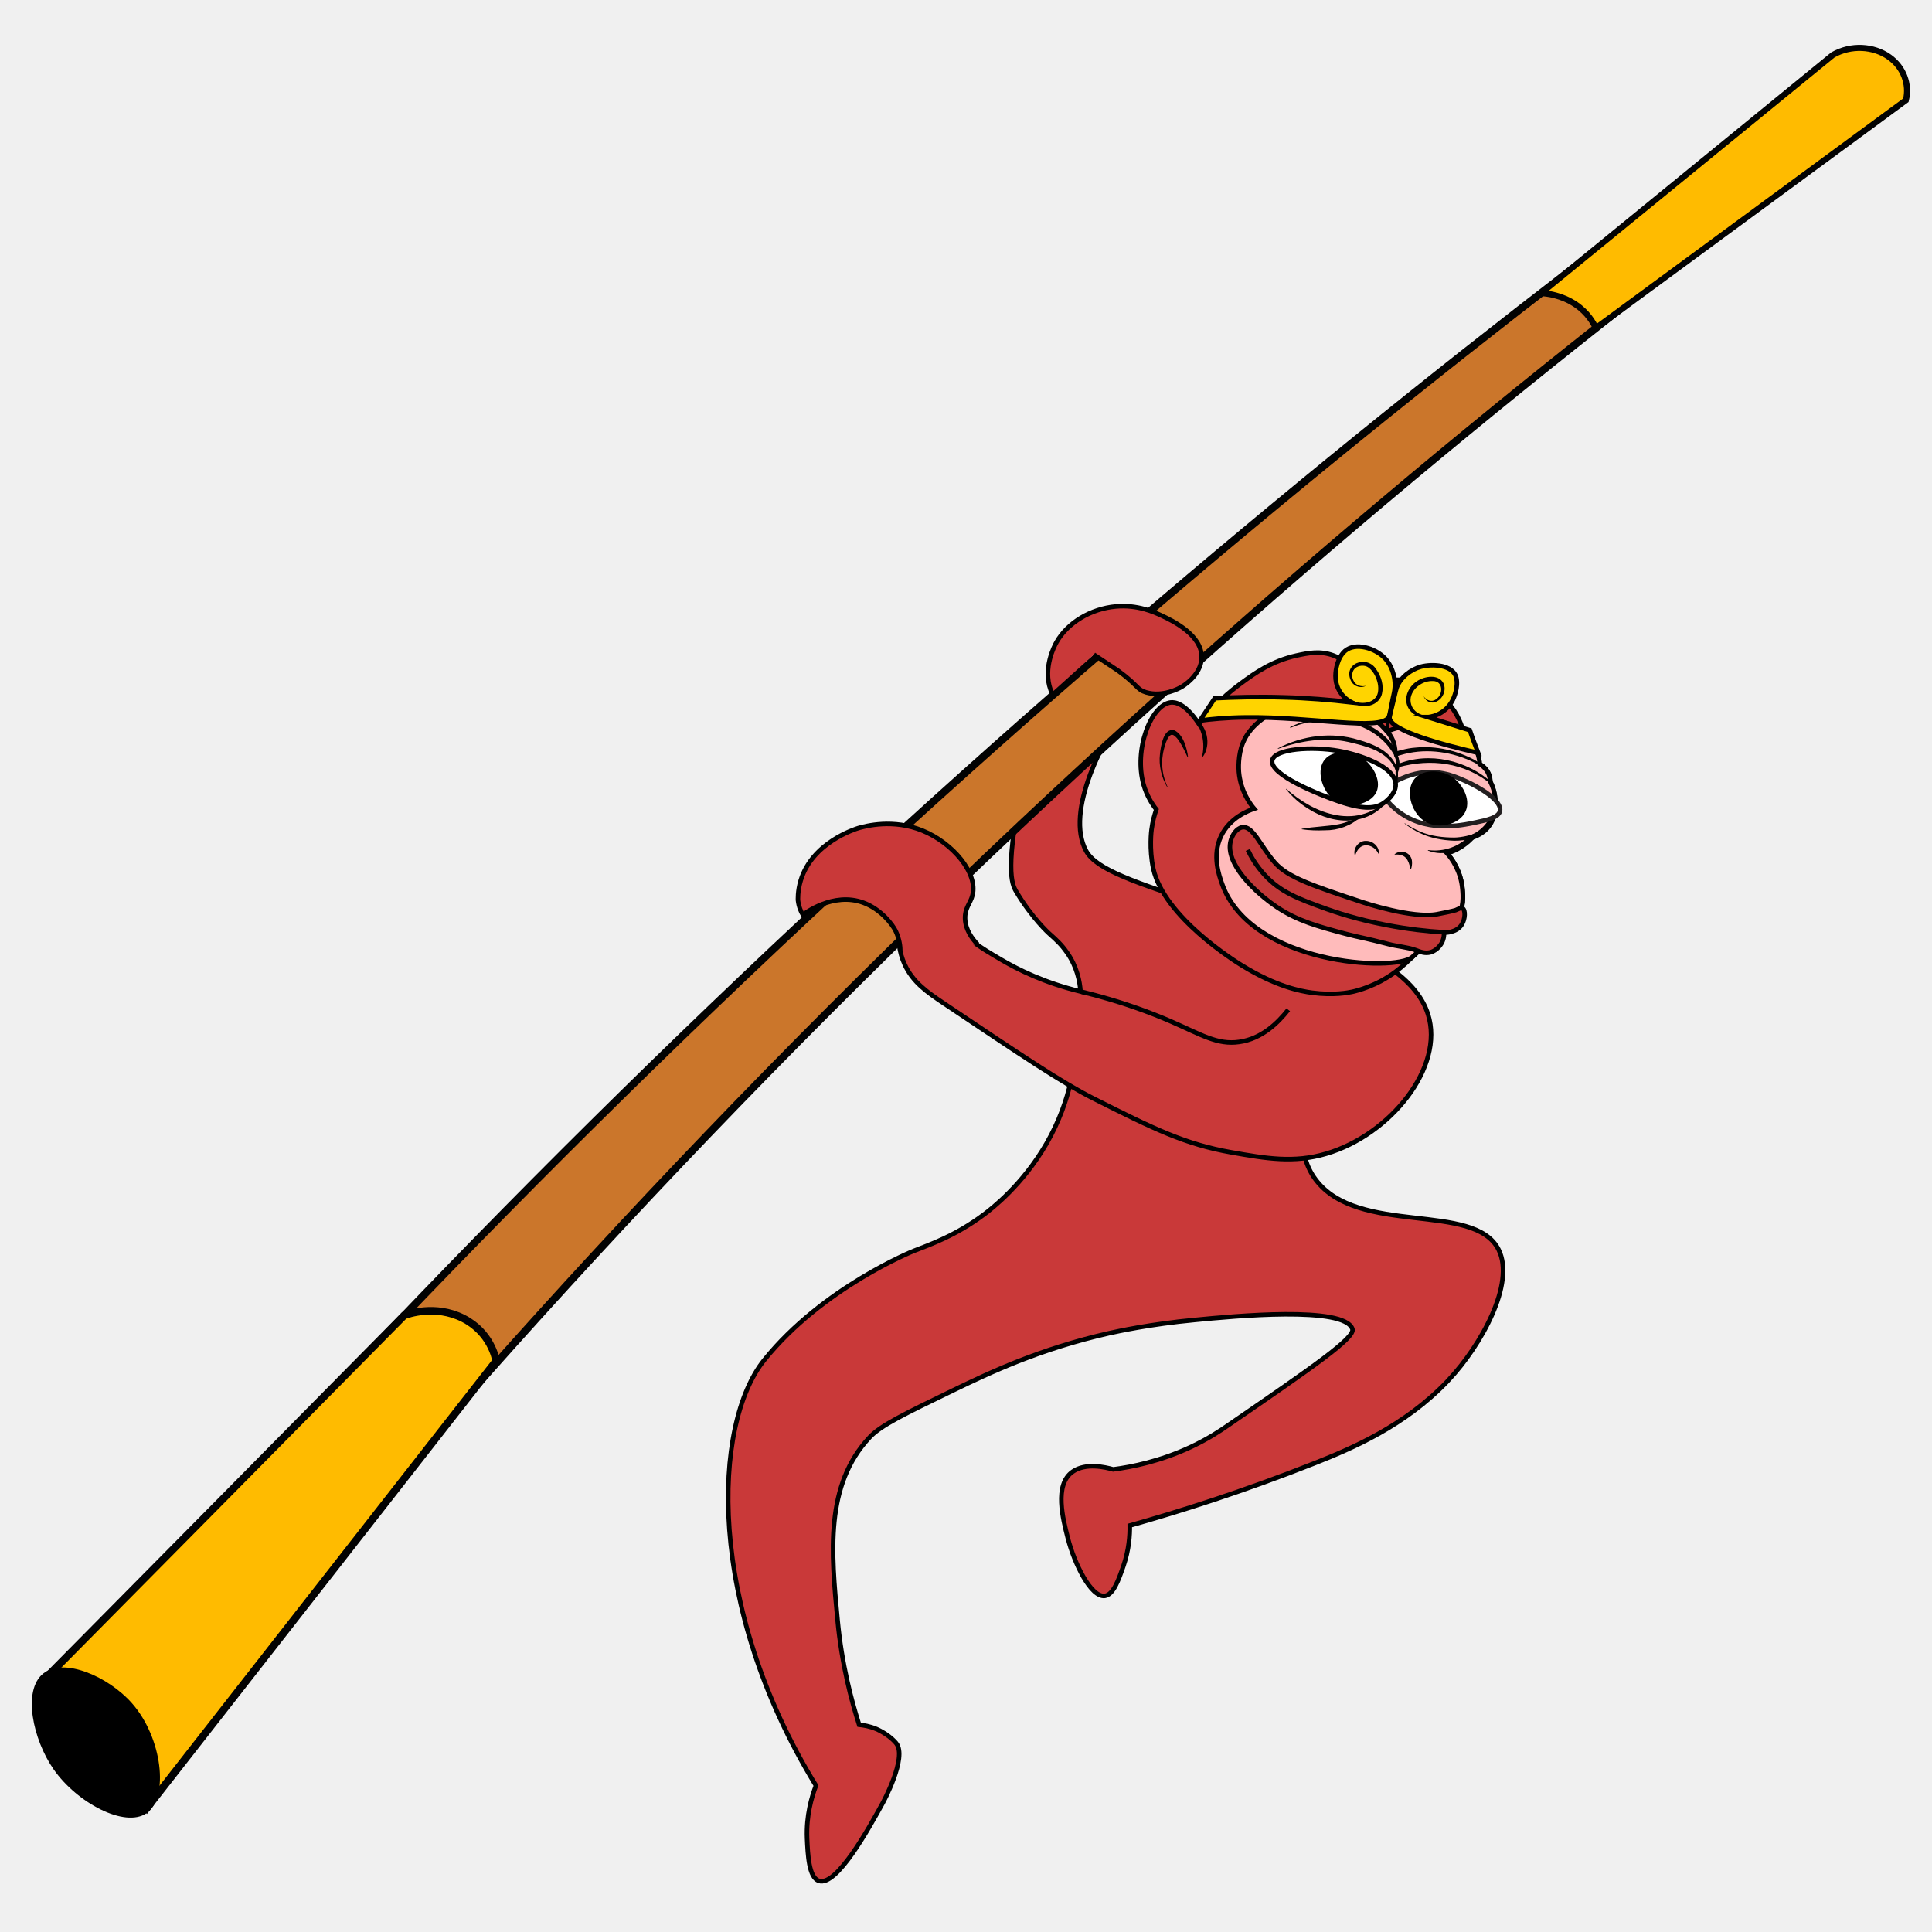
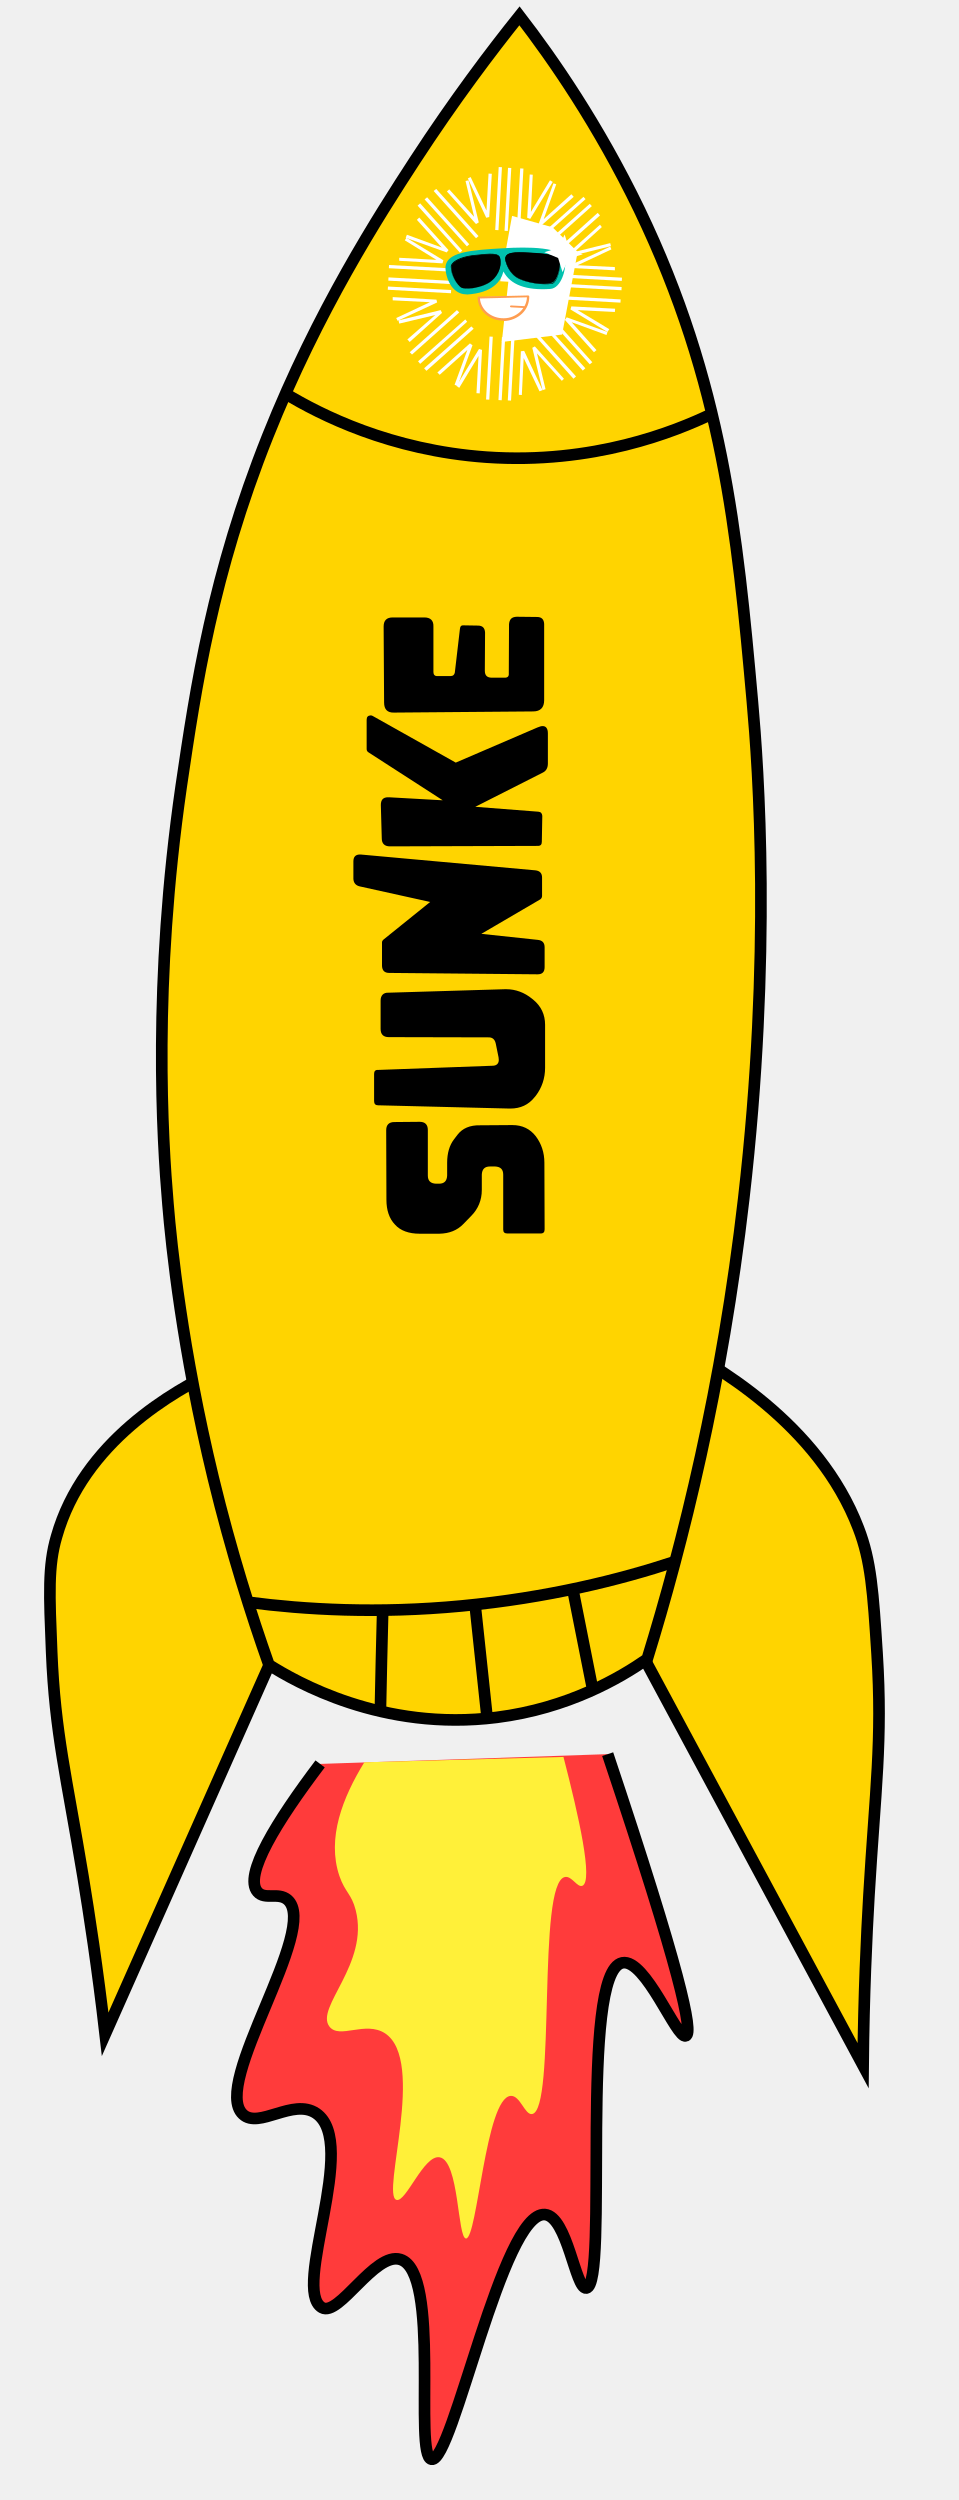
- <svg xmlns="http://www.w3.org/2000/svg" version="1.1" id="a" x="0px" y="0px" viewBox="0 0 1280 1280" style="enable-background:new 0 0 1280 1280;" xml:space="preserve">
+ <svg xmlns="http://www.w3.org/2000/svg" version="1.1" id="a" x="0px" y="0px" viewBox="0 0 411.9 1074.6" style="enable-background:new 0 0 411.9 1074.6;" xml:space="preserve">
  <style type="text/css">
- 	.st0{fill:#C93939;stroke:#000000;stroke-width:3;stroke-miterlimit:10;}
- 	.st1{fill:#CB762B;stroke:#020202;stroke-width:5;stroke-miterlimit:10;}
- 	.st2{fill:#FFBB00;stroke:#020202;stroke-width:5;stroke-miterlimit:10;}
- 	.st3{fill:#FFBB00;stroke:#020202;stroke-width:4;stroke-miterlimit:10;}
- 	.st4{fill:none;stroke:#000000;stroke-width:3;stroke-miterlimit:10;}
- 	.st5{fill:#ffbbbb;stroke:#000000;stroke-width:3;stroke-miterlimit:10;}
- 	.st6{fill:#FFFFFF;stroke:#231F20;stroke-width:3;stroke-miterlimit:10;}
- 	.st7{fill:#FFFFFF;stroke:#000000;stroke-width:3;stroke-miterlimit:10;}
- 	.st8{fill:#C13838;stroke:#000000;stroke-width:3;stroke-miterlimit:10;}
- 	.st9{fill:none;stroke:#020202;stroke-width:3;stroke-miterlimit:10;}
- 	.st10{fill:#020202;}
- 	.st11{fill:#FFD400;stroke:#000000;stroke-width:3;stroke-miterlimit:10;}
+ 	.st0{fill:#FFD400;stroke:#000000;stroke-width:5;stroke-miterlimit:10;}
+ 	.st1{fill:none;stroke:#000000;stroke-width:5;stroke-miterlimit:10;}
+ 	.st2{fill:#34A328;stroke:#000000;stroke-width:5;stroke-miterlimit:10;}
+ 	.st3{fill:#FF3B3B;stroke:#000000;stroke-width:5;stroke-miterlimit:10;}
+ 	.st4{fill:#FFF039;}
+ 	.st5{fill:#FFFFFF;}
+ 	.st6{fill-rule:evenodd;clip-rule:evenodd;fill:#FFFFFF;}
+ 	.st7{fill:#01C1AE;}
+ 	.st8{fill:#FE9D51;}
+ 	.st9{fill:#FE9A54;}
</style>
-   <path class="st0" d="M713.1,685.7c-0.2,15.6-3,42.7-19.7,71.8c-15.8,27.5-36.4,43.3-41.6,47.2c-19,14.2-36.1,20-46.5,24.1l0,0  c0,0-60.2,24.1-99,72.3c-34.3,42.7-38.6,162.9,34.3,281.9c-2.9,7.6-6.5,19.9-5.9,34.9c0.5,10.8,1.1,25.9,7.8,28.2  c11.8,4.1,33.4-35.3,42.3-51.5c0,0,16.5-30.2,9-39.6c-0.3-0.3-0.6-0.7-0.6-0.7c-5.2-5.8-12.6-8.8-12.6-8.8  c-4.5-1.9-8.6-2.5-11.4-2.8c-5-15.7-11.5-39.7-14.3-69.5c-4.2-44.4-8.5-89.3,21.3-121c7.4-7.9,23.4-15.6,55.2-31  c24.6-11.9,57.4-27.5,103.4-37.9c5.5-1.2,27-6,56.9-8.8c25.7-2.5,99-9.5,104.3,6c2,5.8-26.1,25.2-82.5,63.9  c-4.9,3.4-12.9,8.8-24.6,14.3c-20.4,9.5-39.1,13.2-51.4,14.8c-5.3-1.5-18.2-4.5-26.8,1.5c-12.6,8.7-6.3,31.8-3.3,43.8  c4.4,17.2,15.4,39.7,24.6,38.5c5.6-0.8,9-10.3,12.3-19.8c3.7-10.8,4.3-20.3,4.2-26.8c32-9,75.1-22.5,123-41.5  c23.9-9.5,59.1-24.3,87.5-54.1c0.3-0.3,0.5-0.6,0.9-1c21.4-22.8,44.1-63.7,33-86.1c-16-32.3-93.2-8.7-121.4-46.7  c-12.6-16.9-9.1-39.9-5.5-55.1" />
-   <path class="st0" d="M749.6,464.1c5.4-7,15.2-18.2,10.9-24.9c-4-6.3-18.7-5.9-27.7-3.9c-19.3,4.1-30.4,18.6-35.6,25.7  c-6,8-10.6,17.1-18.6,53.2c-13.3,60.7-8.2,71.6-5.5,76.2c10.6,17.9,21.9,28,21.9,28c5.2,4.6,8.3,7.5,12,12.8  c6.6,9.4,8.4,19.1,8.9,25.7c-24-5.8-41.3-14.5-52.1-20.8c-15.9-9.3-24.2-14.3-28.4-24.1c-6.8-15.9,5.4-25.7-2.7-37.9  c-6.5-9.8-21.2-12.9-30.6-12.8c-10.3,0.2-17.4,4.7-31.7,13.8c-12.8,8.1-22.9,14.7-22.4,23.6c0,0.8,0.4,6.5,4.9,9.3  c10.4,6.6,27.7-10.8,37.7-5.4c8.3,4.5,0.7,18.9,8.8,36.4c5.4,11.8,15,18.4,25.7,25.6c52.2,35,78.4,52.6,99,63  c40.3,20.3,61,30.5,91.9,35.9c22.7,4,41.2,7.2,62.5,0.9c42.7-12.5,78.7-57.4,67.6-92.4c-7.3-23.2-33.6-36.3-43.8-41.3  c-21.8-10.8-53.2-17.1-68.9-20.2c-7.3-1.5-19.1-5.6-32.3-9.8c-49.9-16.2-74.7-24.6-81.5-36.9C705.4,537.8,730.7,488.5,749.6,464.1  L749.6,464.1z" />
-   <path class="st1" d="M100.6,1176.2c-18.4-20.1-36.9-40.2-55.4-60.3C209.7,926,406.7,720.6,640.4,511.2  c198.2-177.6,392.6-330.9,575.1-462.4c12.7,6.6,25.5,13.2,38.2,19.8C1072.3,200.2,875.8,358.4,676,546.5  C442,766.8,252.5,982.1,100.6,1176.2L100.6,1176.2z" />
-   <path class="st2" d="M328.7,901.7c-77.1,98.7-154.2,197.4-231.3,296c-21.6-29.5-43.1-58.9-64.7-88.4  c78.4-79.2,156.8-158.5,235.1-237.8c2.1-0.8,20.4-7.5,39,1.9C324.9,882.6,328.3,899.5,328.7,901.7L328.7,901.7z" />
-   <path class="st3" d="M1251.8,37.9c9.3,6.7,13.5,17.8,10.9,28.5c-68.5,50.3-137,100.7-205.4,151c-1.5-3.2-5.2-10.1-13.3-15.6  c-9.4-6.4-19.2-7.4-23-7.6c64.5-52.6,128.9-105.2,193.3-157.8C1226.1,29.6,1241.3,30.3,1251.8,37.9z" />
-   <path d="M87.4,1128.4c-15.6-17.7-45.2-30.5-58.7-19.7c-14,11.1-6.9,43.8,6.8,63.5c15.6,22.4,47.3,39,61.6,29.1  C112.1,1190.8,107.6,1151.3,87.4,1128.4L87.4,1128.4z" />
-   <path class="st4" d="M716,656.9c26.1,6.3,46.2,13.9,60.2,20c19.7,8.6,30.4,15.5,44.8,13.4c15.1-2.1,25.8-12.8,32.5-21.3" />
-   <path class="st0" d="M596.5,630.3c0-3.1-0.5-8-3.1-13.5c-2-4.1-9.5-14.3-21.3-18.7c-20.2-7.5-39.3,7.4-40.2,8  c-1.2-2-2.7-5.3-3.2-9.6c0,0-0.4-6,1.8-13.2c7.6-25.1,36-34,38.3-34.7c4.9-1.4,23-6.2,42.4,1.7c20,8.2,36.8,28.1,33.1,42.8  c-1.4,5.5-5.2,8.5-4.9,15.7c0.3,7.3,4.7,13.2,8.3,16.9" />
-   <path class="st0" d="M696.8,458.8c-0.2-0.4-0.5-1.1-0.8-1.9c-5.1-14.3,2.5-28.9,4-31.5c7.4-13,22.8-22.1,39.2-23.6  c14.5-1.3,25.4,3.7,30.7,6.2c6.6,3.1,26.9,12.8,26.2,28c-0.5,11.5-12.5,18.7-13.5,19.2c-1.2,0.7-12.1,6.8-23.3,3.5  c-6.3-1.9-4.9-4.4-18.6-14.4c-5.3-3.5-10.7-7.1-16-10.6" />
-   <path class="st0" d="M794.3,479.6c-9.3-14-16-14.5-18.7-14.2c-13,1.5-24.6,31.2-17.9,54.6c2.1,7.2,5.5,12.6,8.4,16.3  c-1.1,3.2-2.5,7.8-3.2,13.5c0,0-1.7,12.5,1.2,25.8c7.1,31.9,54.2,61.3,58.8,64.1c22.8,14,38.9,17,46.4,18  c14.4,1.9,24.1-0.1,26.5-0.6c3.2-0.7,15.9-3.7,28.8-13.3c4.6-3.5,8.4-7.1,12.9-11.4c8.5-8.2,8.8-9.9,14.6-14.5  c8.1-6.4,10.4-5.3,13.5-10c4.4-6.5,3.8-14.3,3.4-18.7c-1-11.9-7-20.2-10.2-23.8c2.4-1,5.3-2.4,8.4-4.4c3-2,5.4-4,7.3-5.8  c2.1-0.6,9.3-2.8,13.4-10c2.9-5,2.8-9.9,2.8-13.1c0-6.5-2-11.5-3.3-14.1c0-1.2-0.1-3.5-1.3-5.9c-1.8-3.6-4.7-5.2-5.8-5.7  c-0.1-2-0.4-5.1-1.9-8.5c-2.4-5.4-6.2-8.4-8-9.6c-0.9-4.4-3-12.5-9.2-20.5c-2.2-2.8-11.8-14.5-28.6-17c-10.2-1.5-18.5,1.1-22.5,2.7  c-2.4-2.3-5.8-5.4-10.3-8.9c-5.7-4.3-10.7-8.2-16.3-10.3c-8.8-3.3-16.7-1.7-24.5,0c-16.4,3.6-27.7,11.7-36.8,18.4  C814.8,458.1,804.5,466.8,794.3,479.6L794.3,479.6z" />
-   <path class="st5" d="M952,617.8c1.6-1.5,2.8-2.5,4.7-3.8c4.1-2.7,6.6-2.9,8.8-6.2c4.4-6.5,3.8-14.3,3.4-18.7  c-1-11.9-7-20.2-10.2-23.8c2.5-0.7,6-2,9.7-4.4c3.5-2.3,6.1-4.8,7.8-6.8c1.9-0.9,8.9-4.4,12.5-12.8c5-11.6-0.7-22.3-1.4-23.5  c0-1.2-0.3-3-1-4.8c-1.7-4.1-4.8-6.1-6-6.8c-0.1-2.1-0.5-5.2-1.9-8.5c-6.8-15.5-29.5-17.1-33.9-17.4c-5.3-0.4-14.5-0.2-25.6,4.3  c-3.8-4.5-9.9-10.5-18.8-14.7c-27.6-13-66.8-1.2-76.5,21.9c-3.6,8.6-2.9,18.1-2.8,19.6c1.1,12.7,7.4,21.2,10.1,24.4  c-3.9,1.3-16.1,5.9-21.9,18.1c-6.1,12.8-1.4,26,0.7,31.8c19,53.6,114.6,58.2,125.8,48.5c5.2-4.5,10.1-9.5,10.1-9.5  c0.6-0.7,1.5-1.6,2.7-2.8C950.6,619.3,951.1,618.7,952,617.8L952,617.8z" />
-   <path class="st6" d="M934.7,513.5c16.3-4.9,28.8,0.6,36.3,4c8.9,3.9,24.7,13.2,22.7,20.1c-1.2,4.1-8.4,5.7-16.1,7.3  c-9.9,2.1-33.9,7.2-52.8-8.6c-4.8-4-8-8.3-10.2-11.6C918.6,521.2,925.5,516.2,934.7,513.5L934.7,513.5z" />
-   <path class="st7" d="M924.7,519.6c-0.4-11.9-24.1-19.7-37.8-22.1c-17.5-3.1-42.3-1.6-44,6.2c-2.1,9.6,31.6,23,44.6,27.4  c16.4,5.5,24,4.6,29.4,0.8C917.6,531.5,924.9,526.3,924.7,519.6L924.7,519.6z" />
-   <path d="M911.9,524.8c-3.9,8.3-18.7,11.4-27.5,5.6c-7.8-5.2-12.4-18.5-7.5-26.1c4.8-7.5,17.1-7.1,24.3-3  C909,505.7,915.6,516.9,911.9,524.8L911.9,524.8z" />
-   <path d="M971,537.5c-4,8.9-17.6,11.9-26.2,7.2c-9.1-5-13.8-19.3-8.5-27.5c5-7.7,17.7-7.6,25.3-2.8  C968.5,518.7,974.7,529.2,971,537.5z" />
-   <path class="st8" d="M823,548.1c7.1-1.2,11.9,12.3,21.5,23.3c8.6,9.9,25.4,15.5,59,26.6c0,0,32.3,10.7,48.5,7.7  c10.9-2.1,12.4-2.7,12.4-2.7c2.1-0.9,3.5-1.8,4.6-1.2c2,1.2,1.8,7-0.5,10.7c-3.4,5.5-11,5.4-11.8,5.4c0.1,1.2,0,3.9-1.5,6.8  c-0.2,0.3-2.6,4.8-7.4,6.2c-3.6,1-6.6-0.2-9.8-1.4c-5.8-2.1-12.1-2.4-18.1-4c-15.7-4.1-19.2-4.4-28.3-6.8  c-18.3-4.9-31.8-8.5-45.6-17.7c-13.9-9.3-34.8-28.8-30.6-44C816.4,553.2,819.2,548.8,823,548.1L823,548.1z" />
-   <path class="st9" d="M826.7,563.1c2,4.2,5.4,10.3,11,16.4c10.6,11.6,22.4,16,41.7,22.9c5.1,1.8,19,6.6,38.8,10.4  c14.9,2.9,27.7,4.2,37.5,4.8" />
-   <path class="st10" d="M846.6,495.8c16.2-8.5,35.7-11.1,53.3-5.7c9.8,2.8,20.8,7.2,25.1,17.2c1.7,4,1.5,8.5,0.1,12.3l-0.3-0.1  c0.8-3.8,0.6-8-1.2-11.5c-5.8-10.8-19.1-13.8-30.2-16.4c-15.5-3.4-31.9-0.8-46.7,4.5L846.6,495.8L846.6,495.8L846.6,495.8z" />
-   <path class="st10" d="M854.6,481.8c15-7.6,33.4-8.7,49.1-2.6c9.7,3.8,18,11.2,22.9,20.4l-3.2-1.3l5-1.4l-0.5,0.2  c0.2-0.1,0.4-0.2,0.7-0.2c3-0.8,6.2-1.4,9.3-1.6c13.5-1.4,28.1,2.1,39.6,8.5c3.2,2,6.1,4.3,8.8,6.8c0.3,1.2,0.6,2.4,0.8,3.7l0.8,3.5  l-0.3,0.1l-2.1-6.9c-2.4-1.9-5.7-4.2-8.8-5.8c-14.1-7-30.7-9.5-46-5.7c-1,0.2-5.2,1.5-6.2,1.8l-0.2,0.1l-0.1-0.2  c-9.8-18.4-30.4-25.4-50.2-23.6c-6.5,0.5-13,2.1-19,4.6L854.6,481.8L854.6,481.8L854.6,481.8z" />
-   <path class="st10" d="M920.7,528.8c-12.7,18.5-36.4,18.4-54,7c-5.6-3.5-10.6-7.8-14.7-13l0.2-0.2c4.7,4.3,10,8,15.6,11.1  c11.1,6,24.5,9.4,36.8,5.2c6.1-2,11.5-5.7,15.9-10.3L920.7,528.8L920.7,528.8L920.7,528.8z" />
-   <path class="st10" d="M907.8,474.1c4.9,2.6,9.3,6,13,10.3c3.8,4.3,5.4,10.4,5.1,16l-0.1-0.5c1.7,3.7,1.9,8,0.4,11.7l0-0.3  c0,3.1-0.5,6.3-1.4,9.2c-0.9,3-2.3,5.8-4.1,8.3l-0.2-0.2c3-5.2,4.5-11.3,4.1-17.3c1-3.5,0.9-7.3-0.9-10.4l-0.1-0.2v-0.3  c0.2-8-5-14.6-10.3-20.2c-1.8-2-3.7-3.9-5.6-5.9L907.8,474.1L907.8,474.1L907.8,474.1z" />
-   <path class="st10" d="M862.5,549.1c8.4-1.5,16.6-1.5,24.8-3.1c4.9-1.1,9.2-2.9,14-5l0.2,0.2c-6.4,5.9-15,9-23.7,8.9  c-5.1,0.2-10.3,0.1-15.4-0.7L862.5,549.1L862.5,549.1L862.5,549.1z" />
-   <path class="st10" d="M930.8,545.5c3.3,2.1,6.7,4,10.2,5.5c7.1,3,15,3.9,22.5,3.9c5.3-0.1,10.7-1.6,15.7-3.1l-3.1,3.6  c-7.1,8.5-19.7,12.3-30.1,8.1l0.1-0.3c2.7,0.3,5.3,0.4,7.8,0.1c5.1-0.5,10-2.3,14.2-5.1c2.1-1.3,4.1-3,5.9-4.8l1.4,2.3  c-3.9,0.8-7.9,1.3-11.9,1.3c-8-0.3-15.9-1.7-23-5.2c-3.6-1.7-6.9-3.8-10-6.2L930.8,545.5L930.8,545.5L930.8,545.5z" />
-   <path class="st10" d="M905.4,448.8c12.6,7,17,23,14.5,36.4l-0.2-0.6c1.7,2.1,3,4.6,3.8,7.1c0.8,2.6,1.1,5.2,0.9,7.9H924  c-0.1-2.6-0.6-5.2-1.5-7.5c-1-2.5-2.5-4.7-4.3-6.6l0-0.4c1.3-9.9-2-19.6-7.1-27.9c-1.7-2.8-3.7-5.4-6-8L905.4,448.8L905.4,448.8  L905.4,448.8z" />
-   <path class="st10" d="M924.6,496c1.3,3.6,2.1,7.4,2.7,11.2l-1.4-0.9c20.8-8.6,46.2-2.6,62.6,12.3l5.4,16.8l-0.3,0.1l-6.2-16.5  l0.2,0.3c-17.6-14.1-39.6-16.9-61-11l-1.3,0.4l-0.1-1.2c0-1.7-0.2-4-0.3-5.7c-0.1-1.9-0.4-3.8-0.6-5.7L924.6,496L924.6,496  L924.6,496z" />
-   <path d="M773.3,521.5c-3.8-6.5-5.7-14.4-4.8-21.9c0.5-4.9,2.3-17.9,9.6-15.7c5.8,2.7,8.3,11.8,9,17.6l-0.3,0.1  c-1.6-3.4-3.1-6.7-5.1-9.8c-1.1-1.8-2.6-3.9-4.4-4.8c-3.9-1.9-6.5,10.2-6.9,12.9c-1.2,7.3,0,14.8,3.2,21.6L773.3,521.5L773.3,521.5  L773.3,521.5z" />
-   <path d="M790.1,475.1c9.7,4.3,13,18.6,6.4,26.8l-0.3-0.1c2.6-9.2,0.2-19.5-6.3-26.5L790.1,475.1L790.1,475.1L790.1,475.1z" />
-   <path class="st10" d="M897.6,566.7c-1.4-4.5,2.5-9.7,7.3-9.6c4.7-0.1,9,3.8,8.6,8.4l-0.3,0.1c-2-4.8-8.8-7.8-12.8-3.5  c-1.2,1.3-2,2.9-2.5,4.6L897.6,566.7L897.6,566.7L897.6,566.7z" />
-   <path class="st10" d="M934.5,575.8c-1.4-6.3-3.2-10.1-10.4-9.6l-0.2-0.2c4.5-3.7,11.3-1.1,11.6,4.9c0.1,1.7-0.1,3.4-0.7,5  L934.5,575.8L934.5,575.8L934.5,575.8z" />
-   <path class="st11" d="M795,477.4c6.9-0.9,17.5-2,30.4-2.1c44.2-0.5,88.8,9.1,94.6,0c0.6-1,1.3-5.1,2.8-12.6c0.7-3.1,1-4.6,1.1-5.3  c1-6.2-0.7-16.4-7.7-22.6c-7-6.2-20.2-9.6-26.4-2.2c-4.8,5.6-5,14.1-5,15.2c0,12.5,10.2,17.3,10.6,17.5c-14-1.6-29.2-2.9-45.6-3.3  c-16-0.5-31.1-0.1-45,0.6C801.6,467.5,798.3,472.5,795,477.4L795,477.4z" />
-   <path d="M888.6,459.5c2.7,2.2,5.7,4.1,8.8,5.2c5.7,2.2,14.1,0.9,15.5-5.9c1.1-5.7-1.7-13.4-6.6-16.8c-2.4-1.5-6.1-1.2-8.3,0.6  c-2.3,1.8-2.8,5.5-1.3,8.3c1.4,3.1,5.1,4.4,8.4,3.4c-3.2,1.8-7.7,0.7-9.7-2.6c-6.5-11.7,10.1-18.5,16.5-8.1c3.2,4.5,5,10.4,3.7,16  c-1.4,6.1-7.8,9-13.6,8.1C896.7,466.8,892,463.5,888.6,459.5L888.6,459.5L888.6,459.5z" />
-   <path class="st11" d="M979.3,498.8c-22.2-5.1-59.1-14.7-58.7-23.5c0-0.5,0.9-4.1,2.6-11.2c1.2-5.3,1.9-7.9,2.2-8.7  c2.5-6.6,9.2-11.8,16-13.7c7.9-2.1,21.3-1.2,23.4,7.2c1.6,6.5-1.8,13.8-2.3,14.8c-5.5,10.8-16.2,11.4-16.6,11.4  c9.3,2.9,18.6,5.8,27.9,8.7C975.5,488.9,977.4,493.8,979.3,498.8L979.3,498.8z" />
-   <path d="M952.8,473.9c-6.2,2.6-14.8,2.3-19-3.7c-4.7-6.5-1.1-15.1,5.1-19c5-3.3,14.3-4.8,17.5,1.6c1.9,4.4-0.3,9.8-4.5,11.9  c-3.5,1.9-7.3,0.1-8.7-3.4c1.8,2.7,5.3,4.1,8,2.1c5.1-3.1,5.2-12.3-2-12.2c-5.9-0.2-12.1,3.7-14.1,9.3c-1.6,4.2,0.1,9.2,3.9,11.6  C943,474.8,948.1,474.9,952.8,473.9L952.8,473.9L952.8,473.9z" />
+   <g>
+     <path class="st0" d="M45.2,874.4c-3.3-28.6-6.9-51.8-9.5-67.7c-7-42.5-12.1-61.8-13.5-96.7c-1-24.5-1.6-36.9,2.1-49.5   c11.5-40.7,50.3-62.7,69.6-71.8c7.3,42.3,14.5,84.6,21.8,127C92.2,768.5,68.7,821.4,45.2,874.4z" />
+     <path class="st0" d="M371,887.9c0.3-30.8,1.5-55.8,2.5-73c2.7-45.7,5.9-66.4,3.5-104.1c-1.7-26.6-2.6-39.9-8-53.9   c-17.1-44.8-61.8-70.7-83.8-81.7c-3,45.5-5.9,91-8.9,136.5C307.8,770.4,339.4,829.1,371,887.9z" />
+     <path class="st0" d="M115.6,715.6c-7.6-21.5-16.2-48.5-23.9-80.2c-13.4-55.4-18-99.6-19.5-117.8c-2.4-28-6.6-94.6,5.7-179.7   c6.3-42.8,13.5-91.1,37.2-150.5c21.6-54.1,47.8-94.7,63.2-118.4c17-26.1,32.9-47.1,45-62.2c14.4,18.7,33.8,46.7,51.5,83.3   c35.8,74.4,42.1,138.6,48.6,211.4c2.6,28.8,8.4,108.8-3.7,213.6c-9.3,81-26.2,148.4-41.5,198c-11.6,8.1-33.9,21.2-64.7,25.1   C164.3,744.4,127,722.8,115.6,715.6z" />
+     <g>
+       <path d="M216.3,504.9c0-2.3-1.2-3.4-3.5-3.5l-2.2,0c-2.3,0-3.4,1.2-3.5,3.5l0,6.6c0,4.4-1.6,8.2-4.6,11.2l-3.3,3.4    c-2.7,2.8-6.1,4.1-10.3,4.2l-8.6,0c-4.5,0-8.2-1.3-10.5-3.9c-2.5-2.6-3.7-6.2-3.7-10.7l-0.1-29.9c0-2.3,1.2-3.5,3.5-3.5l10.9-0.1    c2.3,0,3.5,1.2,3.5,3.5l0,19.6c0,2.3,1.2,3.4,3.5,3.5l1.3,0c2.3,0,3.4-1.2,3.5-3.5l0-5.5c0-4.1,1-7.5,2.9-10l1.6-2.1    c2.1-2.7,5.3-4.1,9.6-4l13.9-0.1c4.3,0,7.6,1.6,10.1,4.8c2.4,3.2,3.7,7,3.7,11.4l0.1,28.6c0,1.2-0.5,1.8-1.7,1.8l-14.3,0    c-1.2,0-1.8-0.5-1.8-1.7L216.3,504.9z" />
+       <path d="M167.1,445.8c-2.3,0-3.5-1.2-3.5-3.5l0-12.2c0-2.2,1.2-3.5,3.4-3.4l50.1-1.5c0.1,0,0.4,0,0.5,0c4,0,7.8,1.4,11.1,4.1    l0.5,0.4c3.4,2.8,5.1,6.4,5.1,10.8l0,18.5c0,4.5-1.4,8.6-4,12l-0.5,0.6c-2.6,3.3-6.1,4.9-10.4,4.9c-0.1,0-0.4,0-0.5,0l-56.4-1.4    c-1.1,0-1.7-0.6-1.7-1.8l0-11.7c0-1.1,0.5-1.8,1.7-1.7l49.2-1.8c1.8,0,2.7-1,2.7-2.5c0-0.4-0.1-0.7-0.1-1.1l-1.2-5.9    c-0.4-1.9-1.5-2.8-3.3-2.7L167.1,445.8z" />
+       <path d="M206.9,401.4l24.3,2.6c1.9,0.2,2.9,1.2,2.9,3.2l0,8.5c0,2.1-1,3.1-3,3.1l0,0l-63.8-0.6c-2.1,0-3-1.1-3.1-3l0-9.9    c-0.1-0.6,0.3-1.1,0.6-1.4l20.1-16.2l-30.3-6.7c-1.7-0.4-2.6-1.5-2.7-3.2l0-7.5c0-2,0.9-2.9,2.6-3c0.1,0,0.4,0,0.5,0l75.1,6.8    c1.9,0.2,2.9,1.2,2.9,3.1l0,7.9c0,0.6-0.3,1.2-0.8,1.5L206.9,401.4z" />
+       <path d="M232.9,361.8c0,1.2-0.5,1.8-1.7,1.8l-63.6,0.2c-2.3,0-3.5-1.2-3.5-3.4l-0.4-14.3l0-0.1c0-2.2,1-3.3,3.1-3.3    c0.1,0,0.2,0.1,0.4,0l23.1,1.3l-31.9-20.6c-0.5-0.3-0.8-0.8-0.8-1.4l0-12.6c0-1.3,0.6-1.8,1.7-1.9c0.4,0,0.7,0.1,1,0.3l35.6,20    l35.1-15.1c1-0.4,1.6-0.6,2.3-0.6c1.4,0,2.2,1.1,2.2,3.1l0,13c0,1.8-0.7,3.2-2.2,3.9l-29,14.7l27.1,2.1c1.1,0.1,1.6,0.7,1.7,1.8    L232.9,361.8z" />
+       <path d="M222.1,265.1l8.7,0.1c2.1,0,3,1.1,3.1,3l0,32.8c0,3.1-1.6,4.8-4.7,4.8l-59.8,0.5c-2.9,0.1-4.3-1.4-4.3-4.3l-0.2-32.7    c0-2.6,1.3-3.9,3.9-3.9l0,0l13.6,0c2.6,0,4,1.3,3.9,3.9l0,19.6c0,1.1,0.6,1.8,1.8,1.7l5.6,0c1.1,0,1.6-0.6,1.8-1.5l2.2-18.8    c0.1-1.1,0.6-1.6,1.6-1.5l0,0l6.1,0.1c2.1,0,3,1.1,3.1,3l-0.1,16.4c0,2.1,1,3,3.1,3l5.5,0c1.2,0,1.8-0.6,1.7-1.8l0.1-21.2    C219,266.2,219.9,265.2,222.1,265.1L222.1,265.1z" />
+     </g>
+     <path class="st1" d="M106.7,688.7c24.4,3.2,55.7,5,91.7,1.6c36.9-3.5,68-11.2,91.8-19.1" />
+     <path class="st1" d="M122.7,169.2c14.9,9,45.1,24.4,86.4,27.3c45.9,3.2,81.1-11,96.9-18.6" />
+     <path class="st2" d="M163.5,735.6c0.3-14.4,0.6-28.9,1-43.4" />
+     <path class="st2" d="M204.2,689.7c1.7,16.3,3.5,32.5,5.2,48.8" />
+     <path class="st2" d="M246.3,683.6c2.8,14.3,5.7,28.5,8.5,42.8" />
+     <path class="st3" d="M137.6,758.2c-18.6,24.6-33.1,47.9-26.9,55c3.1,3.6,8.9,0,12.9,3.4c14.1,12.2-33.1,79.2-19.2,92.2   c6.8,6.5,21.6-7.1,31.5-0.4c18.7,12.7-10.8,75.8,2.5,83.5c7.3,4.2,22.7-24.1,33.7-20.7c17.6,5.4,5.6,84.5,13.4,85.9   c9.1,1.6,30.4-106.6,48.7-105.2c9.7,0.8,13.1,32.1,17.8,31.6c9.9-1.1-3.4-135.9,15.5-139.8c10-2,23.4,33,27.3,31.4   c3.3-1.3-2.3-27.6-33.6-121.1" />
+     <path class="st4" d="M156.6,757.5c-9.3,15.1-16.2,32.7-10.7,48.9c2.5,7.2,5.2,7.6,7,14.7c5.9,23.1-17.6,41.8-11.3,50   c4.3,5.6,15.4-2.6,23.9,2.9c17.8,11.7-1.8,69.5,4.9,71.6c4.1,1.3,11.8-19.6,18.6-18.3c8.4,1.5,7.6,34.7,11.3,34.9   c4.9,0.2,8.4-60.5,19.2-61.3c4.1-0.3,6.1,8.3,9.2,7.8c10.5-1.5,1.9-99.8,14.2-101.9c2.9-0.5,5.2,4.6,7.4,3.8   c4.8-1.9-1.5-29.9-8.1-55.4" />
+     <g>
+       <g>
+         <g>
+           <rect x="204.7" y="85" transform="matrix(5.521955e-02 -0.9985 0.9985 5.521955e-02 120.6971 298.8971)" class="st5" width="27.1" height="1.4" />
+         </g>
+         <g>
+           <rect x="200.8" y="84.7" transform="matrix(5.521955e-02 -0.9985 0.9985 5.521955e-02 117.2007 294.6783)" class="st5" width="27.1" height="1.4" />
+         </g>
+         <g>
+           <rect x="210" y="85.2" transform="matrix(5.521955e-02 -0.9985 0.9985 5.521955e-02 125.4327 304.4234)" class="st5" width="27.1" height="1.4" />
+         </g>
+         <g>
+           <polygon class="st5" points="209,93.6 201.1,76.7 202.3,76.1 209.1,90.5 210,74.6 211.4,74.7 210.3,93.3     " />
+         </g>
+         <g>
+           <polygon class="st5" points="227.9,94.1 226.6,93.6 227.7,75 229,75.1 228.2,91.1 236.4,77.5 237.6,78.2     " />
+         </g>
+         <g>
+           <rect x="202.1" y="157.8" transform="matrix(5.521955e-02 -0.9985 0.9985 5.521955e-02 45.5279 365.0547)" class="st5" width="27.1" height="1.4" />
+         </g>
+         <g>
+           <rect x="206.2" y="157.9" transform="matrix(5.521955e-02 -0.9985 0.9985 5.521955e-02 49.218 369.2896)" class="st5" width="27.1" height="1.4" />
+         </g>
+         <g>
+           <rect x="196.8" y="157.5" transform="matrix(5.521955e-02 -0.9985 0.9985 5.521955e-02 40.7923 359.5284)" class="st5" width="27.1" height="1.4" />
+         </g>
+         <g>
+           <polygon class="st5" points="224.3,169.8 223,169.7 223.9,151 225.3,150.8 233.2,167.7 231.9,168.2 225.1,153.9     " />
+         </g>
+         <g>
+           <polygon class="st5" points="206.2,169.1 204.8,169 205.7,153 197.4,166.7 196.2,165.9 205.9,150 207.2,150.4     " />
+         </g>
+         <g>
+           <rect x="179.8" y="107.1" transform="matrix(5.521955e-02 -0.9985 0.9985 5.521955e-02 50.0436 294.2462)" class="st5" width="1.4" height="27.2" />
+         </g>
+         <g>
+           <rect x="179.6" y="111.1" transform="matrix(5.521955e-02 -0.9985 0.9985 5.521955e-02 45.835 297.7483)" class="st5" width="1.4" height="27.2" />
+         </g>
+         <g>
+           <rect x="180.1" y="101.8" transform="matrix(5.521955e-02 -0.9985 0.9985 5.521955e-02 55.5549 289.5022)" class="st5" width="1.4" height="27.2" />
+         </g>
+         <g>
+           <polygon class="st5" points="170.9,137.9 170.3,136.7 184.8,129.9 168.8,129.1 168.8,127.7 187.6,128.8 187.9,130     " />
+         </g>
+         <g>
+           <polygon class="st5" points="190.2,113.2 171.6,112.1 171.6,110.8 187.6,111.7 174,103.3 174.7,102.2 190.6,111.9     " />
+         </g>
+         <g>
+           <rect x="252.9" y="109.8" transform="matrix(5.521955e-02 -0.9985 0.9985 5.521955e-02 116.3751 369.7216)" class="st5" width="1.4" height="27.2" />
+         </g>
+         <g>
+           <rect x="253" y="105.7" transform="matrix(5.521955e-02 -0.9985 0.9985 5.521955e-02 120.5997 366.0257)" class="st5" width="1.4" height="27.2" />
+         </g>
+         <g>
+           <rect x="252.5" y="115" transform="matrix(5.521955e-02 -0.9985 0.9985 5.521955e-02 110.7735 374.3598)" class="st5" width="1.4" height="27.2" />
+         </g>
+         <g>
+           <polygon class="st5" points="264.3,116.2 245.6,115.2 245.3,113.9 262.3,106 262.8,107.2 248.3,114 264.3,114.8     " />
+         </g>
+         <g>
+           <polygon class="st5" points="261.1,142.7 245.2,133 245.6,131.7 264.4,132.7 264.3,134.1 248.3,133.3 261.9,141.5     " />
+         </g>
+         <g>
+           <polygon class="st5" points="180.6,156.4 179.7,155.3 200,137.3 200.8,138.3     " />
+         </g>
+         <g>
+           <polygon class="st5" points="183.3,159.4 182.3,158.3 202.6,140.3 203.6,141.3     " />
+         </g>
+         <g>
+           <polygon class="st5" points="177.1,152.4 176.1,151.4 196.4,133.3 197.4,134.3     " />
+         </g>
+         <g>
+           <polygon class="st5" points="196.7,165.9 195.4,165.4 200.9,150.4 189,161.1 188,160.1 202,147.6 203.1,148.4     " />
+         </g>
+         <g>
+           <polygon class="st5" points="176.1,147 175.1,145.9 187.1,135.4 171.6,139.1 171.3,137.7 189.4,133.3 190,134.5     " />
+         </g>
+         <g>
+           <polygon class="st5" points="234.1,106.8 233.2,105.7 253.5,87.6 254.4,88.6     " />
+         </g>
+         <g>
+           <polygon class="st5" points="231.4,103.7 230.5,102.7 250.8,84.6 251.7,85.6     " />
+         </g>
+         <g>
+           <polygon class="st5" points="237.6,110.7 236.7,109.7 256.9,91.5 257.9,92.6     " />
+         </g>
+         <g>
+           <polygon class="st5" points="232.6,97 231.5,96.3 237.9,78.8 239.1,79.2 233.7,94.2 245.6,83.5 246.6,84.6     " />
+         </g>
+         <g>
+           <polygon class="st5" points="244.5,110.3 243.9,109.1 257.9,96.6 258.7,97.6 246.9,108.3 262.3,104.5 262.6,105.8     " />
+         </g>
+         <g>
+           <polygon class="st5" points="250.5,159.3 232.4,139 233.4,138.2 251.6,158.3     " />
+         </g>
+         <g>
+           <polygon class="st5" points="253.5,156.6 235.4,136.4 236.4,135.4 254.6,155.7     " />
+         </g>
+         <g>
+           <polygon class="st5" points="246.5,162.8 228.4,142.6 229.4,141.6 247.6,161.8     " />
+         </g>
+         <g>
+           <polygon class="st5" points="255.3,151.4 242.8,137.5 243.6,136.4 261.1,142.7 260.7,144 245.7,138.5 256.4,150.5     " />
+         </g>
+         <g>
+           <polygon class="st5" points="233.2,167.7 228.8,149.5 229.9,148.9 242.4,162.8 241.5,163.7 230.8,151.9 234.5,167.3     " />
+         </g>
+         <g>
+           <polygon class="st5" points="200.7,105.9 182.5,85.7 183.6,84.8 201.7,105     " />
+         </g>
+         <g>
+           <polygon class="st5" points="197.7,108.6 179.5,88.4 180.6,87.4 198.7,107.7     " />
+         </g>
+         <g>
+           <polygon class="st5" points="204.6,102.4 186.4,82.1 187.5,81.2 205.7,101.5     " />
+         </g>
+         <g>
+           <polygon class="st5" points="192,108.5 174.4,102.2 174.9,100.9 189.9,106.4 179.2,94.5 180.2,93.5 192.8,107.5     " />
+         </g>
+         <g>
+           <polygon class="st5" points="204.6,96.3 192.1,82.3 193.1,81.4 203.8,93.2 200.1,77.8 201.4,77.5 205.8,95.6     " />
+         </g>
+       </g>
+       <g>
+         <g>
+           <path class="st6" d="M220.1,92.8l-5.1,28.1l3.5,0.2l-2.8,25.9l25.9-3.2l6.7-35.5l-10.8-10.6L220.1,92.8z" />
+         </g>
+       </g>
+       <g>
+         <path class="st7" d="M192.7,115.5c0.4,4.9,3.3,10.3,8.2,9.9c16.8-1.1,15.1-12,15.1-15.4c0.7,10,7.9,13.9,20.6,13.1     c3.7-0.3,5.7-7.4,5.5-10.8c-0.3-4.2-11.4-5.5-25.4-4.6C202.7,108.6,192.2,109.3,192.7,115.5z" />
+         <path class="st7" d="M200,126.5c-2.3-0.1-4.3-1.3-5.9-3.4c-1.4-2-2.4-4.7-2.6-7.5c-0.4-5.1,5.5-6.5,7.4-7     c4.4-1.1,10.5-1.5,17.6-1.9c9.7-0.6,26.2-0.8,26.5,5.5c0.3,3.5-1.7,11.7-6.5,12c-10.4,0.7-17.1-1.8-20.1-7.5     c-1.1,4.3-4.7,9.2-15.7,9.9C200.6,126.5,200.4,126.5,200,126.5z M229.4,108.5c-3.4-0.2-7.6-0.2-12.7,0.1c-7,0.5-13,0.9-17.2,1.9     c-5.3,1.3-5.9,3.2-5.7,4.8l0,0c0.2,2.4,1,4.7,2.2,6.4c0.9,1.3,2.5,2.7,4.9,2.5c14.6-0.9,14.3-9.4,14.1-13.5     c0-0.3-0.1-0.6-0.1-0.9c0-0.6,0.5-1.1,1-1.1c0.6,0,1.1,0.5,1.1,1c0.6,9,7,12.9,19.5,12.1c2.8-0.2,4.6-6.5,4.5-9.7     C240.9,110.5,237.1,109,229.4,108.5z" />
+       </g>
+       <g>
+         <path class="st5" d="M216.6,137.2c5.9-0.2,10.5-4.6,10.4-10l-21.3,0.5C205.8,133.2,210.7,137.4,216.6,137.2z" />
+         <path class="st8" d="M215.6,137.8c-5.7-0.3-10.2-4.6-10.3-9.9c0-0.1,0.1-0.2,0.1-0.3s0.2-0.2,0.3-0.1L227,127     c0.3,0,0.5,0.2,0.5,0.5c0,2.7-1,5.3-3.1,7.3c-2,1.9-4.8,3.1-7.8,3.2C216.3,137.8,215.9,137.7,215.6,137.8z M206.3,128.3     c0.4,4.9,4.9,8.6,10.3,8.5l0,0c2.7,0,5.2-1.1,7.1-2.9c1.7-1.7,2.7-3.8,2.8-6.1L206.3,128.3z" />
+       </g>
+       <g>
+         <path class="st9" d="M225.4,132.4l-5.8-0.3c-0.2-0.1-0.4-0.2-0.4-0.4c0.1-0.2,0.2-0.4,0.4-0.4l5.8,0.3c0.2,0.1,0.4,0.2,0.4,0.4     C225.9,132.2,225.6,132.5,225.4,132.4z" />
+       </g>
+       <g>
+         <path d="M223.4,119.9c-4.4-1.9-6-6.6-6.2-8.7c0.2-2.8,3.3-3,11-2.6c7.6,0.4,12.3,1.3,12.5,3.3c0.2,3.5-1.3,8.7-3.2,9.5     C235.8,122.4,229,122.4,223.4,119.9z" />
+         <path d="M232.6,122.1c-2.8-0.2-6.2-0.8-9.2-2.1c-4.4-1.9-6-6.6-6.3-8.7c0.2-2.9,3.7-3.1,11.1-2.6c8.6,0.4,12.4,1.4,12.6,3.5     c0.2,3.5-1.3,8.9-3.2,9.7C236.8,122.1,234.9,122.3,232.6,122.1z M223.5,119.9c5.5,2.4,12.3,2.4,14.1,1.7c1.8-0.8,3.3-6,3.1-9.4     c-0.2-1.8-4.1-2.8-12.4-3.3c-3.8-0.2-6.5-0.3-8.3,0.1c-1.8,0.4-2.5,1-2.6,2.4C217.5,113.4,219.1,118,223.5,119.9L223.5,119.9z" />
+       </g>
+       <g>
+         <path d="M210,121.6c3.8-2.2,5.9-6.7,5-10.6c-0.5-2.3-4.1-1.9-10.8-1.2c-6,0.6-10.6,2.9-10.2,5.3c0.1,3.7,2.7,7.7,4.4,8.6     C199.9,124.3,205.3,124.3,210,121.6z" />
+         <path d="M200.5,124c-1.1-0.1-1.8-0.2-2.3-0.5c-1.7-0.8-4.3-4.9-4.4-8.6c-0.1-0.5,0.1-1.1,0.5-1.6c1.3-1.8,5.3-3.3,9.8-3.7     c6.6-0.7,10.4-1.1,10.8,1.3c0.9,3.9-1.1,8.5-5,10.8l-0.1-0.1l0.1,0.1C206.7,123.6,202.9,124.1,200.5,124z M211.8,109.4     c-1.8-0.1-4.3,0.1-7.6,0.5c-4.4,0.4-8.4,1.9-9.7,3.7c-0.3,0.5-0.6,1-0.5,1.5c0,3.6,2.6,7.7,4.3,8.5c1.6,0.8,7,0.8,11.6-2     c3.8-2.2,5.8-6.6,4.9-10.5C214.7,109.9,213.6,109.4,211.8,109.4z" />
+       </g>
+       <g>
+         <path class="st5" d="M242.7,100.8l1.9,6l5.9,2.5l-6.1,1.9l-2.6,5.8l-1.9-6.1l-5.9-2.5l6.1-1.9L242.7,100.8z" />
+       </g>
+     </g>
+   </g>
</svg>
